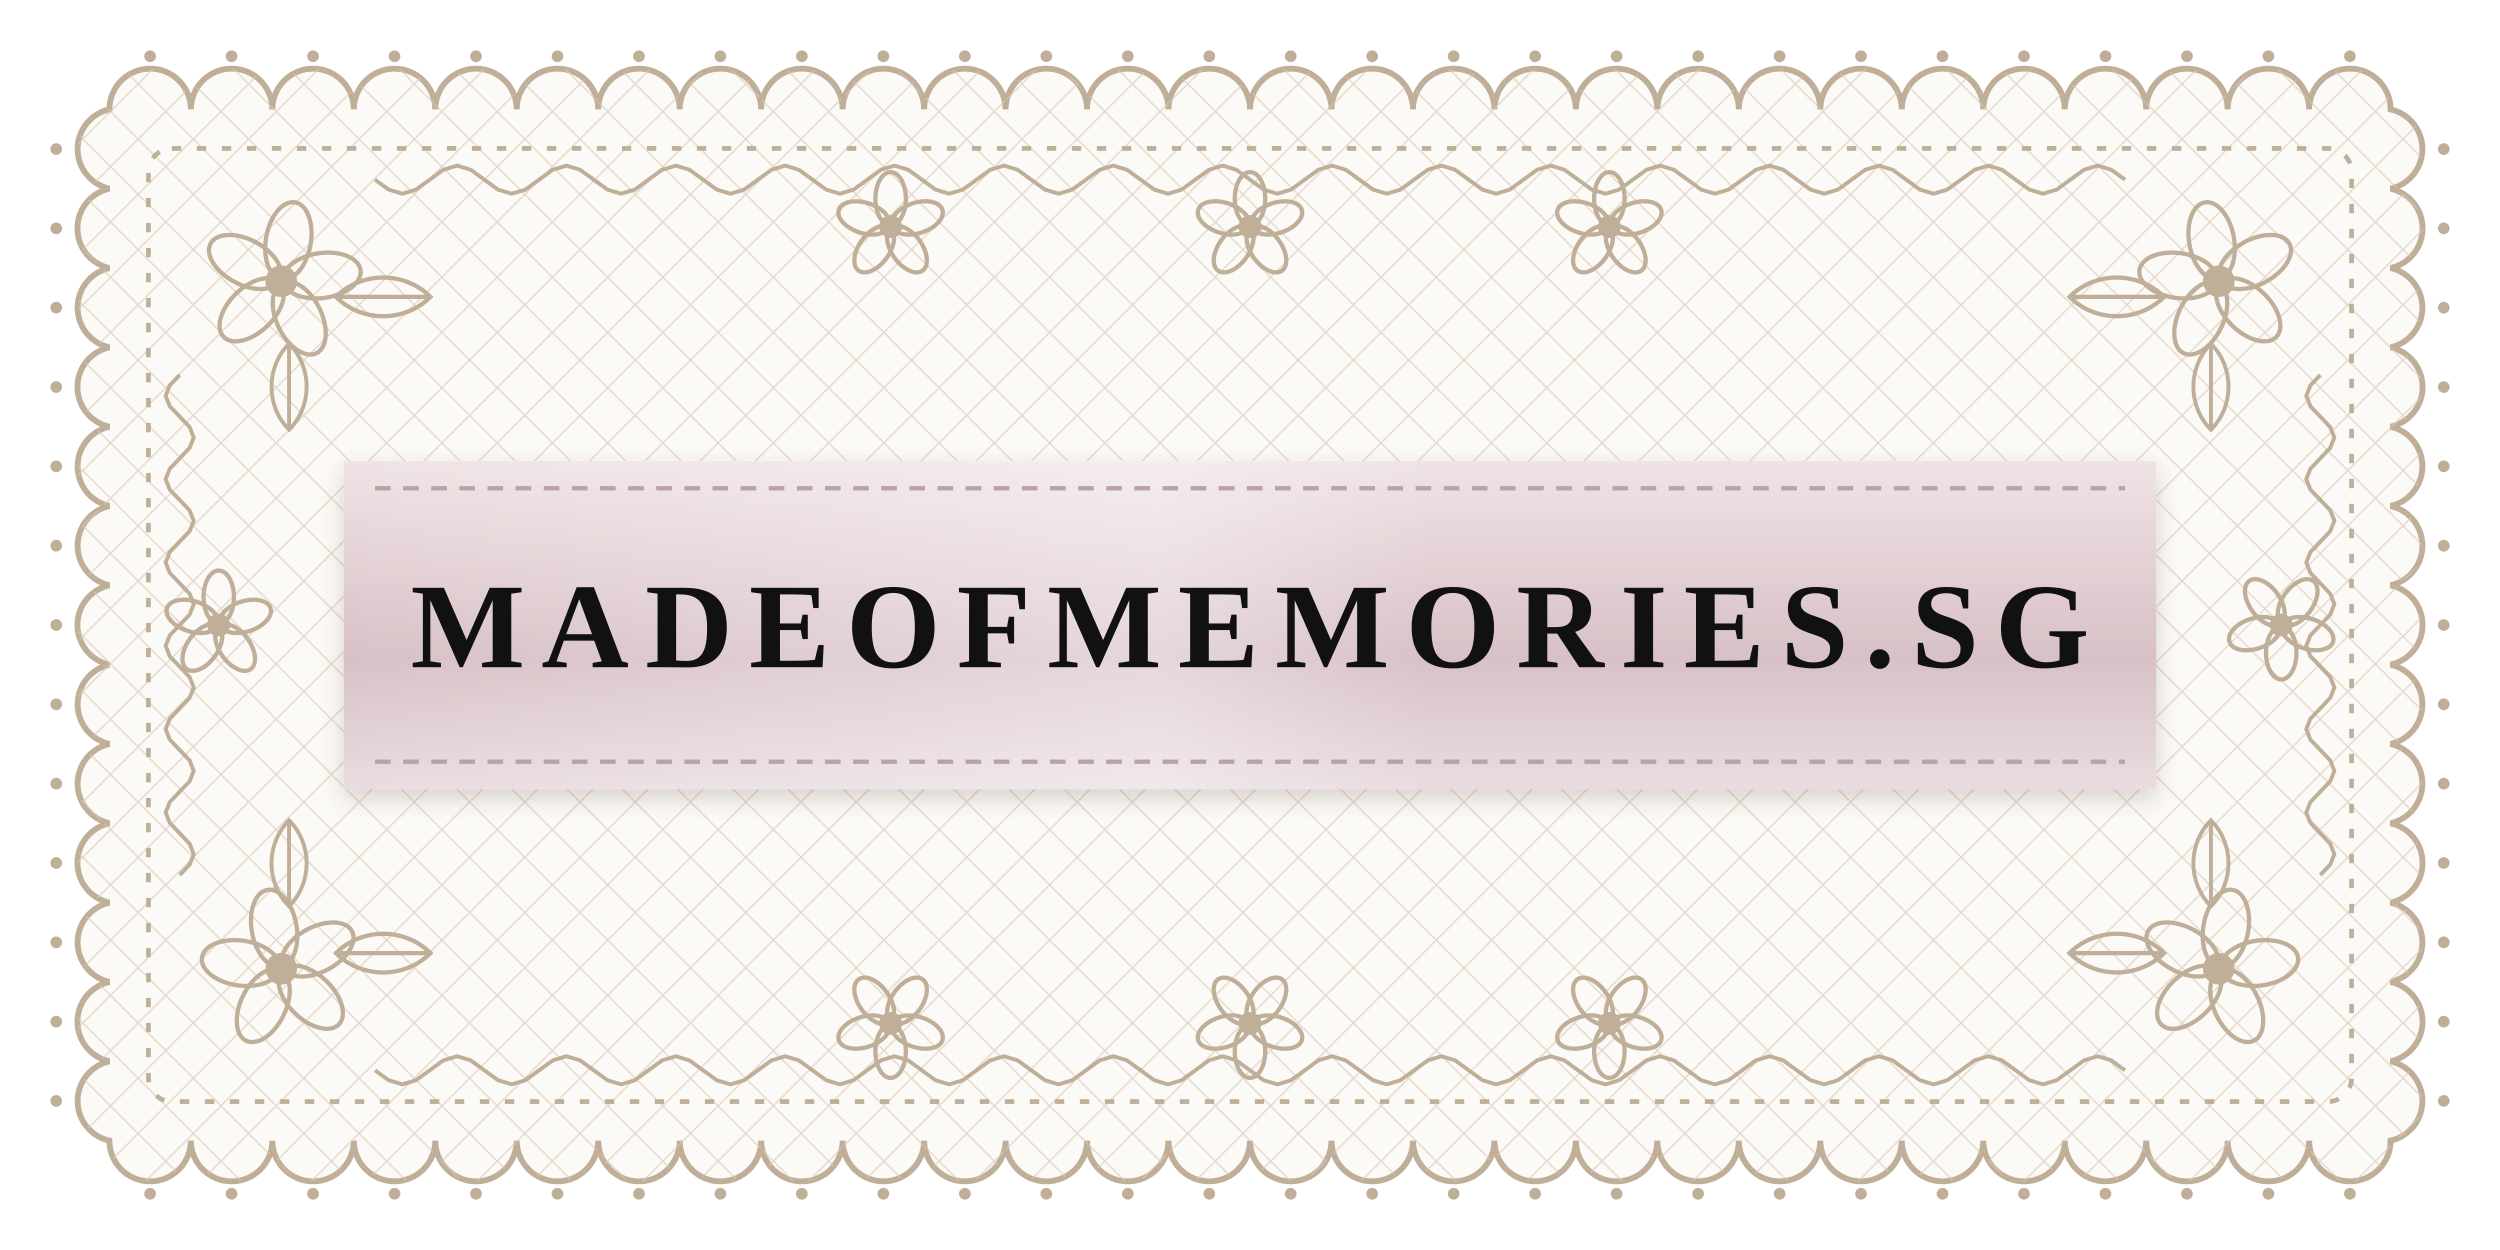
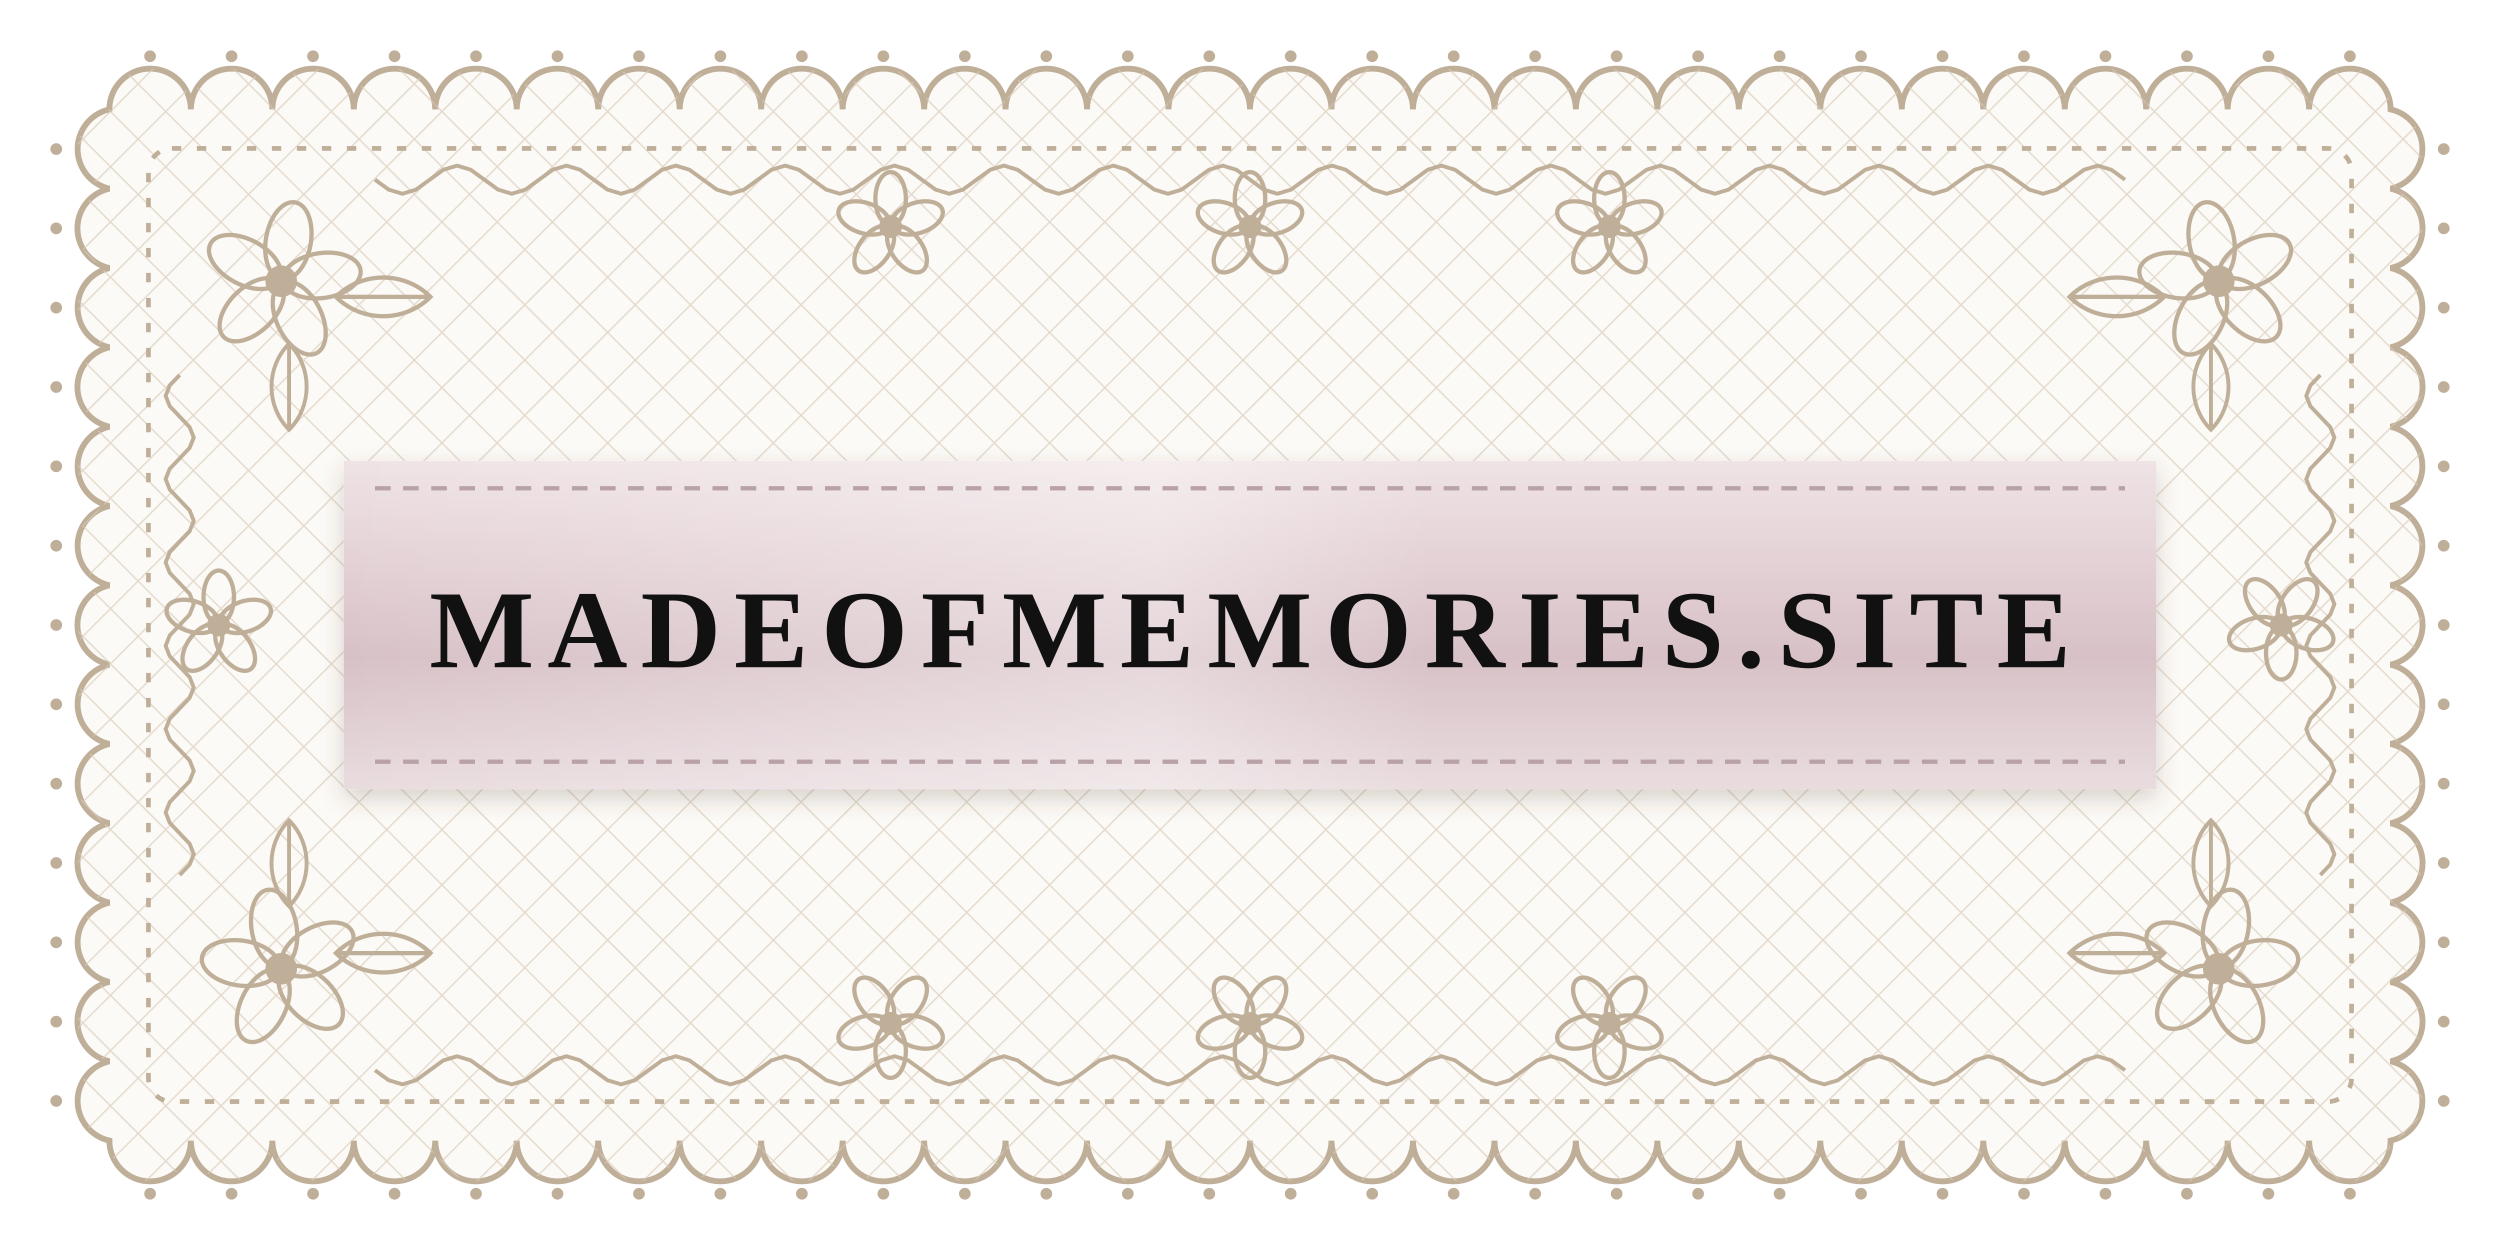
- <svg xmlns="http://www.w3.org/2000/svg" viewBox="0 0 320 160" role="img" aria-label="madeofmemories.sg">
+ <svg xmlns="http://www.w3.org/2000/svg" viewBox="0 0 320 160" role="img" aria-label="madeofmemories.site">
  <defs>
    <pattern id="mom-net" width="5" height="5" patternUnits="userSpaceOnUse" patternTransform="rotate(45)">
      <path d="M0 0H5M0 0V5" stroke="#d8cbb9" stroke-width=".35" opacity=".7" />
    </pattern>
    <linearGradient id="mom-satin" x1="0" y1="0" x2="0" y2="1">
      <stop offset="0" stop-color="#efe3e5" />
      <stop offset=".35" stop-color="#e2cfd3" />
      <stop offset=".6" stop-color="#d7c1c6" />
      <stop offset="1" stop-color="#e9dcdf" />
    </linearGradient>
    <linearGradient id="mom-sheen" x1="0" y1="0" x2="1" y2="0">
      <stop offset="0" stop-color="#fff" stop-opacity="0" />
      <stop offset=".45" stop-color="#fff" stop-opacity=".35" />
      <stop offset=".6" stop-color="#fff" stop-opacity="0" />
    </linearGradient>
    <filter id="mom-shadow" x="-10%" y="-30%" width="120%" height="160%">
      <feDropShadow dx="0" dy="1.2" stdDeviation="1.4" flood-color="#5a4636" flood-opacity=".22" />
    </filter>
  </defs>
  <path d="M14 14 A5.20 5.20 0 0 1 24.43 14.00 A5.20 5.20 0 0 1 34.86 14.00 A5.20 5.20 0 0 1 45.29 14.00 A5.20 5.20 0 0 1 55.71 14.00 A5.20 5.20 0 0 1 66.14 14.00 A5.20 5.20 0 0 1 76.57 14.00 A5.20 5.20 0 0 1 87.00 14.00 A5.20 5.20 0 0 1 97.43 14.00 A5.20 5.20 0 0 1 107.86 14.00 A5.20 5.20 0 0 1 118.29 14.00 A5.20 5.20 0 0 1 128.71 14.00 A5.20 5.20 0 0 1 139.14 14.00 A5.20 5.20 0 0 1 149.57 14.00 A5.20 5.20 0 0 1 160.00 14.00 A5.20 5.20 0 0 1 170.43 14.00 A5.20 5.20 0 0 1 180.86 14.00 A5.20 5.20 0 0 1 191.29 14.00 A5.20 5.20 0 0 1 201.71 14.00 A5.20 5.20 0 0 1 212.14 14.00 A5.20 5.20 0 0 1 222.57 14.00 A5.20 5.20 0 0 1 233.00 14.00 A5.20 5.20 0 0 1 243.43 14.00 A5.20 5.20 0 0 1 253.86 14.00 A5.20 5.20 0 0 1 264.29 14.00 A5.20 5.20 0 0 1 274.71 14.00 A5.20 5.20 0 0 1 285.14 14.00 A5.20 5.20 0 0 1 295.57 14.00 A5.20 5.20 0 0 1 306.00 14.00 A5.20 5.20 0 0 1 306.00 24.15 A5.20 5.20 0 0 1 306.00 34.31 A5.20 5.20 0 0 1 306.00 44.46 A5.20 5.20 0 0 1 306.00 54.62 A5.20 5.20 0 0 1 306.00 64.77 A5.20 5.20 0 0 1 306.00 74.92 A5.20 5.20 0 0 1 306.00 85.08 A5.20 5.20 0 0 1 306.00 95.23 A5.20 5.20 0 0 1 306.00 105.38 A5.20 5.20 0 0 1 306.00 115.54 A5.20 5.20 0 0 1 306.00 125.69 A5.20 5.20 0 0 1 306.00 135.85 A5.20 5.20 0 0 1 306.00 146.00 A5.20 5.20 0 0 1 295.57 146.00 A5.20 5.20 0 0 1 285.14 146.00 A5.20 5.20 0 0 1 274.71 146.00 A5.20 5.20 0 0 1 264.29 146.00 A5.20 5.20 0 0 1 253.86 146.00 A5.20 5.20 0 0 1 243.43 146.00 A5.20 5.20 0 0 1 233.00 146.00 A5.20 5.20 0 0 1 222.57 146.00 A5.20 5.20 0 0 1 212.14 146.00 A5.20 5.20 0 0 1 201.71 146.00 A5.20 5.20 0 0 1 191.29 146.00 A5.20 5.20 0 0 1 180.86 146.00 A5.20 5.20 0 0 1 170.43 146.00 A5.20 5.20 0 0 1 160.00 146.00 A5.20 5.20 0 0 1 149.57 146.00 A5.20 5.20 0 0 1 139.14 146.00 A5.20 5.20 0 0 1 128.71 146.00 A5.20 5.20 0 0 1 118.29 146.00 A5.20 5.20 0 0 1 107.86 146.00 A5.20 5.20 0 0 1 97.43 146.00 A5.20 5.20 0 0 1 87.00 146.00 A5.20 5.20 0 0 1 76.57 146.00 A5.20 5.20 0 0 1 66.14 146.00 A5.20 5.20 0 0 1 55.71 146.00 A5.20 5.20 0 0 1 45.29 146.00 A5.20 5.20 0 0 1 34.86 146.00 A5.20 5.20 0 0 1 24.43 146.00 A5.20 5.20 0 0 1 14.00 146.00 A5.20 5.20 0 0 1 14.00 135.85 A5.20 5.20 0 0 1 14.00 125.69 A5.20 5.20 0 0 1 14.00 115.54 A5.20 5.20 0 0 1 14.00 105.38 A5.20 5.20 0 0 1 14.00 95.23 A5.20 5.20 0 0 1 14.00 85.08 A5.20 5.20 0 0 1 14.00 74.92 A5.20 5.20 0 0 1 14.00 64.77 A5.20 5.20 0 0 1 14.00 54.62 A5.20 5.20 0 0 1 14.00 44.46 A5.20 5.20 0 0 1 14.00 34.31 A5.20 5.20 0 0 1 14.00 24.15 A5.20 5.20 0 0 1 14.00 14.00Z" fill="#fcfaf6" stroke="#bfae98" stroke-width=".75" />
  <g fill="#bfae98">
    <circle cx="19.21" cy="7.20" r=".75" />
    <circle cx="29.64" cy="7.20" r=".75" />
    <circle cx="40.07" cy="7.20" r=".75" />
    <circle cx="50.50" cy="7.20" r=".75" />
    <circle cx="60.93" cy="7.20" r=".75" />
    <circle cx="71.36" cy="7.20" r=".75" />
    <circle cx="81.79" cy="7.20" r=".75" />
    <circle cx="92.21" cy="7.20" r=".75" />
    <circle cx="102.64" cy="7.20" r=".75" />
    <circle cx="113.07" cy="7.20" r=".75" />
    <circle cx="123.50" cy="7.20" r=".75" />
    <circle cx="133.93" cy="7.20" r=".75" />
    <circle cx="144.36" cy="7.20" r=".75" />
    <circle cx="154.79" cy="7.20" r=".75" />
    <circle cx="165.21" cy="7.20" r=".75" />
    <circle cx="175.64" cy="7.20" r=".75" />
    <circle cx="186.07" cy="7.20" r=".75" />
    <circle cx="196.50" cy="7.20" r=".75" />
    <circle cx="206.93" cy="7.20" r=".75" />
    <circle cx="217.36" cy="7.20" r=".75" />
    <circle cx="227.79" cy="7.20" r=".75" />
    <circle cx="238.21" cy="7.20" r=".75" />
    <circle cx="248.64" cy="7.20" r=".75" />
    <circle cx="259.07" cy="7.20" r=".75" />
    <circle cx="269.50" cy="7.20" r=".75" />
    <circle cx="279.93" cy="7.20" r=".75" />
    <circle cx="290.36" cy="7.20" r=".75" />
    <circle cx="300.79" cy="7.20" r=".75" />
    <circle cx="312.80" cy="19.08" r=".75" />
    <circle cx="312.80" cy="29.23" r=".75" />
    <circle cx="312.80" cy="39.38" r=".75" />
    <circle cx="312.80" cy="49.54" r=".75" />
    <circle cx="312.80" cy="59.69" r=".75" />
    <circle cx="312.80" cy="69.85" r=".75" />
    <circle cx="312.80" cy="80.00" r=".75" />
    <circle cx="312.80" cy="90.15" r=".75" />
    <circle cx="312.80" cy="100.31" r=".75" />
    <circle cx="312.80" cy="110.46" r=".75" />
    <circle cx="312.80" cy="120.62" r=".75" />
    <circle cx="312.80" cy="130.77" r=".75" />
    <circle cx="312.80" cy="140.92" r=".75" />
    <circle cx="300.79" cy="152.80" r=".75" />
    <circle cx="290.36" cy="152.80" r=".75" />
    <circle cx="279.93" cy="152.80" r=".75" />
    <circle cx="269.50" cy="152.80" r=".75" />
    <circle cx="259.07" cy="152.80" r=".75" />
    <circle cx="248.64" cy="152.80" r=".75" />
    <circle cx="238.21" cy="152.80" r=".75" />
    <circle cx="227.79" cy="152.80" r=".75" />
    <circle cx="217.36" cy="152.80" r=".75" />
    <circle cx="206.93" cy="152.80" r=".75" />
    <circle cx="196.50" cy="152.80" r=".75" />
    <circle cx="186.07" cy="152.80" r=".75" />
    <circle cx="175.64" cy="152.80" r=".75" />
    <circle cx="165.21" cy="152.80" r=".75" />
    <circle cx="154.79" cy="152.80" r=".75" />
    <circle cx="144.36" cy="152.80" r=".75" />
    <circle cx="133.93" cy="152.80" r=".75" />
    <circle cx="123.50" cy="152.80" r=".75" />
    <circle cx="113.07" cy="152.80" r=".75" />
    <circle cx="102.64" cy="152.80" r=".75" />
    <circle cx="92.21" cy="152.80" r=".75" />
    <circle cx="81.79" cy="152.80" r=".75" />
    <circle cx="71.36" cy="152.80" r=".75" />
    <circle cx="60.93" cy="152.80" r=".75" />
    <circle cx="50.50" cy="152.80" r=".75" />
    <circle cx="40.07" cy="152.80" r=".75" />
    <circle cx="29.64" cy="152.80" r=".75" />
    <circle cx="19.21" cy="152.80" r=".75" />
    <circle cx="7.20" cy="140.92" r=".75" />
    <circle cx="7.20" cy="130.77" r=".75" />
    <circle cx="7.20" cy="120.62" r=".75" />
    <circle cx="7.20" cy="110.46" r=".75" />
    <circle cx="7.20" cy="100.31" r=".75" />
    <circle cx="7.20" cy="90.15" r=".75" />
    <circle cx="7.20" cy="80.00" r=".75" />
    <circle cx="7.20" cy="69.85" r=".75" />
    <circle cx="7.20" cy="59.69" r=".75" />
    <circle cx="7.20" cy="49.54" r=".75" />
    <circle cx="7.20" cy="39.38" r=".75" />
    <circle cx="7.20" cy="29.23" r=".75" />
    <circle cx="7.20" cy="19.08" r=".75" />
  </g>
  <path d="M14 14 A5.20 5.20 0 0 1 24.43 14.00 A5.20 5.20 0 0 1 34.86 14.00 A5.20 5.20 0 0 1 45.29 14.00 A5.20 5.20 0 0 1 55.71 14.00 A5.20 5.20 0 0 1 66.14 14.00 A5.20 5.20 0 0 1 76.57 14.00 A5.20 5.20 0 0 1 87.00 14.00 A5.20 5.20 0 0 1 97.43 14.00 A5.20 5.20 0 0 1 107.86 14.00 A5.20 5.20 0 0 1 118.29 14.00 A5.20 5.20 0 0 1 128.71 14.00 A5.20 5.20 0 0 1 139.14 14.00 A5.20 5.20 0 0 1 149.57 14.00 A5.20 5.20 0 0 1 160.00 14.00 A5.20 5.20 0 0 1 170.43 14.00 A5.20 5.20 0 0 1 180.86 14.00 A5.20 5.20 0 0 1 191.29 14.00 A5.20 5.20 0 0 1 201.71 14.00 A5.20 5.20 0 0 1 212.14 14.00 A5.20 5.20 0 0 1 222.57 14.00 A5.20 5.20 0 0 1 233.00 14.00 A5.20 5.20 0 0 1 243.43 14.00 A5.20 5.20 0 0 1 253.86 14.00 A5.20 5.20 0 0 1 264.29 14.00 A5.20 5.20 0 0 1 274.71 14.00 A5.20 5.20 0 0 1 285.14 14.00 A5.20 5.20 0 0 1 295.57 14.00 A5.20 5.20 0 0 1 306.00 14.00 A5.20 5.20 0 0 1 306.00 24.15 A5.20 5.20 0 0 1 306.00 34.31 A5.20 5.20 0 0 1 306.00 44.46 A5.20 5.20 0 0 1 306.00 54.62 A5.20 5.20 0 0 1 306.00 64.77 A5.20 5.20 0 0 1 306.00 74.92 A5.20 5.20 0 0 1 306.00 85.08 A5.20 5.20 0 0 1 306.00 95.23 A5.20 5.20 0 0 1 306.00 105.38 A5.20 5.20 0 0 1 306.00 115.54 A5.20 5.20 0 0 1 306.00 125.69 A5.20 5.20 0 0 1 306.00 135.85 A5.20 5.20 0 0 1 306.00 146.00 A5.20 5.20 0 0 1 295.57 146.00 A5.20 5.20 0 0 1 285.14 146.00 A5.20 5.20 0 0 1 274.71 146.00 A5.20 5.20 0 0 1 264.29 146.00 A5.20 5.20 0 0 1 253.86 146.00 A5.20 5.20 0 0 1 243.43 146.00 A5.20 5.20 0 0 1 233.00 146.00 A5.20 5.20 0 0 1 222.57 146.00 A5.20 5.20 0 0 1 212.14 146.00 A5.20 5.20 0 0 1 201.71 146.00 A5.20 5.20 0 0 1 191.29 146.00 A5.20 5.20 0 0 1 180.86 146.00 A5.20 5.20 0 0 1 170.43 146.00 A5.20 5.20 0 0 1 160.00 146.00 A5.20 5.20 0 0 1 149.57 146.00 A5.20 5.20 0 0 1 139.14 146.00 A5.20 5.20 0 0 1 128.71 146.00 A5.20 5.20 0 0 1 118.29 146.00 A5.20 5.20 0 0 1 107.86 146.00 A5.20 5.20 0 0 1 97.43 146.00 A5.20 5.20 0 0 1 87.00 146.00 A5.20 5.20 0 0 1 76.57 146.00 A5.20 5.20 0 0 1 66.14 146.00 A5.20 5.20 0 0 1 55.71 146.00 A5.20 5.20 0 0 1 45.29 146.00 A5.20 5.20 0 0 1 34.86 146.00 A5.20 5.20 0 0 1 24.43 146.00 A5.20 5.20 0 0 1 14.00 146.00 A5.20 5.20 0 0 1 14.00 135.85 A5.20 5.20 0 0 1 14.00 125.69 A5.20 5.20 0 0 1 14.00 115.54 A5.20 5.20 0 0 1 14.00 105.38 A5.20 5.20 0 0 1 14.00 95.23 A5.20 5.20 0 0 1 14.00 85.08 A5.20 5.20 0 0 1 14.00 74.92 A5.20 5.20 0 0 1 14.00 64.77 A5.20 5.20 0 0 1 14.00 54.62 A5.20 5.20 0 0 1 14.00 44.46 A5.20 5.20 0 0 1 14.00 34.31 A5.20 5.20 0 0 1 14.00 24.15 A5.20 5.20 0 0 1 14.00 14.00Z" fill="url(#mom-net)" />
  <rect x="19" y="19" width="282" height="122" rx="3" fill="none" stroke="#bfae98" stroke-width=".6" stroke-dasharray="1.2 2" />
  <path d="M48.00 23.00 L49.75 24.27 L51.50 24.80 L53.25 24.27 L55.00 23.00 L56.75 21.73 L58.50 21.20 L60.25 21.73 L62.00 23.00 L63.75 24.27 L65.50 24.80 L67.25 24.27 L69.00 23.00 L70.75 21.73 L72.50 21.20 L74.25 21.73 L76.00 23.00 L77.75 24.27 L79.50 24.80 L81.25 24.27 L83.00 23.00 L84.75 21.73 L86.50 21.20 L88.25 21.73 L90.00 23.00 L91.75 24.27 L93.50 24.80 L95.25 24.27 L97.00 23.00 L98.75 21.73 L100.50 21.20 L102.25 21.73 L104.00 23.00 L105.75 24.27 L107.50 24.80 L109.25 24.27 L111.00 23.00 L112.75 21.73 L114.50 21.20 L116.25 21.73 L118.00 23.00 L119.75 24.27 L121.50 24.80 L123.25 24.27 L125.00 23.00 L126.75 21.73 L128.50 21.20 L130.25 21.73 L132.00 23.00 L133.75 24.27 L135.50 24.80 L137.25 24.27 L139.00 23.00 L140.75 21.73 L142.50 21.20 L144.25 21.73 L146.00 23.00 L147.75 24.27 L149.50 24.80 L151.25 24.27 L153.00 23.00 L154.75 21.73 L156.50 21.20 L158.25 21.73 L160.00 23.00 L161.75 24.27 L163.50 24.80 L165.25 24.27 L167.00 23.00 L168.75 21.73 L170.50 21.20 L172.25 21.73 L174.00 23.00 L175.75 24.27 L177.50 24.80 L179.25 24.27 L181.00 23.00 L182.75 21.73 L184.50 21.20 L186.25 21.73 L188.00 23.00 L189.75 24.27 L191.50 24.80 L193.25 24.27 L195.00 23.00 L196.75 21.73 L198.50 21.20 L200.25 21.73 L202.00 23.00 L203.75 24.27 L205.50 24.80 L207.25 24.27 L209.00 23.00 L210.75 21.73 L212.50 21.20 L214.25 21.73 L216.00 23.00 L217.75 24.27 L219.50 24.80 L221.25 24.27 L223.00 23.00 L224.75 21.73 L226.50 21.20 L228.25 21.73 L230.00 23.00 L231.75 24.27 L233.50 24.80 L235.25 24.27 L237.00 23.00 L238.75 21.73 L240.50 21.20 L242.25 21.73 L244.00 23.00 L245.75 24.27 L247.50 24.80 L249.25 24.27 L251.00 23.00 L252.75 21.73 L254.50 21.20 L256.25 21.73 L258.00 23.00 L259.75 24.27 L261.50 24.80 L263.25 24.27 L265.00 23.00 L266.75 21.73 L268.50 21.20 L270.25 21.73 L272.00 23.00 M272.00 137.00 L270.25 135.73 L268.50 135.20 L266.75 135.73 L265.00 137.00 L263.25 138.27 L261.50 138.80 L259.75 138.27 L258.00 137.00 L256.25 135.73 L254.50 135.20 L252.75 135.73 L251.00 137.00 L249.25 138.27 L247.50 138.80 L245.75 138.27 L244.00 137.00 L242.25 135.73 L240.50 135.20 L238.75 135.73 L237.00 137.00 L235.25 138.27 L233.50 138.80 L231.75 138.27 L230.00 137.00 L228.25 135.73 L226.50 135.20 L224.75 135.73 L223.00 137.00 L221.25 138.27 L219.50 138.80 L217.75 138.27 L216.00 137.00 L214.25 135.73 L212.50 135.20 L210.75 135.73 L209.00 137.00 L207.25 138.27 L205.50 138.80 L203.75 138.27 L202.00 137.00 L200.25 135.73 L198.50 135.20 L196.75 135.73 L195.00 137.00 L193.25 138.27 L191.50 138.80 L189.75 138.27 L188.00 137.00 L186.25 135.73 L184.50 135.20 L182.75 135.73 L181.00 137.00 L179.25 138.27 L177.50 138.80 L175.75 138.27 L174.00 137.00 L172.25 135.73 L170.50 135.20 L168.75 135.73 L167.00 137.00 L165.25 138.27 L163.50 138.80 L161.75 138.27 L160.00 137.00 L158.25 135.73 L156.50 135.20 L154.75 135.73 L153.00 137.00 L151.25 138.27 L149.50 138.80 L147.75 138.27 L146.00 137.00 L144.25 135.73 L142.50 135.20 L140.75 135.73 L139.00 137.00 L137.25 138.27 L135.50 138.80 L133.75 138.27 L132.00 137.00 L130.25 135.73 L128.50 135.20 L126.75 135.73 L125.00 137.00 L123.25 138.27 L121.50 138.80 L119.75 138.27 L118.00 137.00 L116.25 135.73 L114.50 135.20 L112.75 135.73 L111.00 137.00 L109.25 138.27 L107.50 138.80 L105.75 138.27 L104.00 137.00 L102.25 135.73 L100.50 135.20 L98.75 135.73 L97.00 137.00 L95.25 138.27 L93.50 138.80 L91.75 138.27 L90.00 137.00 L88.25 135.73 L86.50 135.20 L84.75 135.73 L83.00 137.00 L81.25 138.27 L79.50 138.80 L77.75 138.27 L76.00 137.00 L74.25 135.73 L72.50 135.20 L70.75 135.73 L69.00 137.00 L67.25 138.27 L65.50 138.80 L63.75 138.27 L62.00 137.00 L60.25 135.73 L58.50 135.20 L56.75 135.73 L55.00 137.00 L53.25 138.27 L51.50 138.80 L49.75 138.27 L48.00 137.00 M23.00 48.00 L21.73 49.33 L21.20 50.67 L21.73 52.00 L23.00 53.33 L24.27 54.67 L24.80 56.00 L24.27 57.33 L23.00 58.67 L21.73 60.00 L21.20 61.33 L21.73 62.67 L23.00 64.00 L24.27 65.33 L24.80 66.67 L24.27 68.00 L23.00 69.33 L21.73 70.67 L21.20 72.00 L21.73 73.33 L23.00 74.67 L24.27 76.00 L24.80 77.33 L24.27 78.67 L23.00 80.00 L21.73 81.33 L21.20 82.67 L21.73 84.00 L23.00 85.33 L24.27 86.67 L24.80 88.00 L24.27 89.33 L23.00 90.67 L21.73 92.00 L21.20 93.33 L21.73 94.67 L23.00 96.00 L24.27 97.33 L24.80 98.67 L24.27 100.00 L23.00 101.33 L21.73 102.67 L21.20 104.00 L21.73 105.33 L23.00 106.67 L24.27 108.00 L24.80 109.33 L24.27 110.67 L23.00 112.00 M297.00 112.00 L298.27 110.67 L298.80 109.33 L298.27 108.00 L297.00 106.67 L295.73 105.33 L295.20 104.00 L295.73 102.67 L297.00 101.33 L298.27 100.00 L298.80 98.67 L298.27 97.33 L297.00 96.00 L295.73 94.67 L295.20 93.33 L295.73 92.00 L297.00 90.67 L298.27 89.33 L298.80 88.00 L298.27 86.67 L297.00 85.33 L295.73 84.00 L295.20 82.67 L295.73 81.33 L297.00 80.00 L298.27 78.67 L298.80 77.33 L298.27 76.00 L297.00 74.67 L295.73 73.33 L295.20 72.00 L295.73 70.67 L297.00 69.33 L298.27 68.00 L298.80 66.67 L298.27 65.33 L297.00 64.00 L295.73 62.67 L295.20 61.33 L295.73 60.00 L297.00 58.67 L298.27 57.33 L298.80 56.00 L298.27 54.67 L297.00 53.33 L295.73 52.00 L295.20 50.67 L295.73 49.33 L297.00 48.00" fill="none" stroke="#bfae98" stroke-width=".5" />
  <g fill="none" stroke="#bfae98" stroke-width=".55">
    <ellipse cx="36" cy="30.75" rx="2.88" ry="5.00" transform="rotate(10 36 36)" />
    <ellipse cx="36" cy="30.75" rx="2.88" ry="5.00" transform="rotate(82 36 36)" />
    <ellipse cx="36" cy="30.75" rx="2.88" ry="5.00" transform="rotate(154 36 36)" />
    <ellipse cx="36" cy="30.75" rx="2.88" ry="5.00" transform="rotate(226 36 36)" />
    <ellipse cx="36" cy="30.75" rx="2.88" ry="5.00" transform="rotate(298 36 36)" />
    <circle cx="36" cy="36" r="1.75" fill="#bfae98" />
  </g>
  <path d="M0 0C3 -3 8 -3 11 0C8 3 3 3 0 0Z M0 0L11 0" transform="translate(43 38) rotate(0) scale(1.1)" fill="none" stroke="#bfae98" stroke-width=".5" />
  <path d="M0 0C3 -3 8 -3 11 0C8 3 3 3 0 0Z M0 0L11 0" transform="translate(37 44) rotate(90) scale(1.0)" fill="none" stroke="#bfae98" stroke-width=".5" />
  <g fill="none" stroke="#bfae98" stroke-width=".55">
    <ellipse cx="284" cy="30.75" rx="2.88" ry="5.00" transform="rotate(-10 284 36)" />
    <ellipse cx="284" cy="30.75" rx="2.88" ry="5.00" transform="rotate(62 284 36)" />
    <ellipse cx="284" cy="30.75" rx="2.88" ry="5.00" transform="rotate(134 284 36)" />
    <ellipse cx="284" cy="30.75" rx="2.88" ry="5.00" transform="rotate(206 284 36)" />
    <ellipse cx="284" cy="30.75" rx="2.88" ry="5.00" transform="rotate(278 284 36)" />
    <circle cx="284" cy="36" r="1.75" fill="#bfae98" />
  </g>
  <path d="M0 0C3 -3 8 -3 11 0C8 3 3 3 0 0Z M0 0L11 0" transform="translate(277 38) rotate(180) scale(1.1)" fill="none" stroke="#bfae98" stroke-width=".5" />
  <path d="M0 0C3 -3 8 -3 11 0C8 3 3 3 0 0Z M0 0L11 0" transform="translate(283 44) rotate(90) scale(1.0)" fill="none" stroke="#bfae98" stroke-width=".5" />
  <g fill="none" stroke="#bfae98" stroke-width=".55">
    <ellipse cx="36" cy="118.75" rx="2.88" ry="5.00" transform="rotate(-10 36 124)" />
    <ellipse cx="36" cy="118.75" rx="2.88" ry="5.00" transform="rotate(62 36 124)" />
    <ellipse cx="36" cy="118.75" rx="2.88" ry="5.00" transform="rotate(134 36 124)" />
    <ellipse cx="36" cy="118.75" rx="2.88" ry="5.00" transform="rotate(206 36 124)" />
    <ellipse cx="36" cy="118.75" rx="2.88" ry="5.00" transform="rotate(278 36 124)" />
    <circle cx="36" cy="124" r="1.75" fill="#bfae98" />
  </g>
  <path d="M0 0C3 -3 8 -3 11 0C8 3 3 3 0 0Z M0 0L11 0" transform="translate(43 122) rotate(0) scale(1.1)" fill="none" stroke="#bfae98" stroke-width=".5" />
  <path d="M0 0C3 -3 8 -3 11 0C8 3 3 3 0 0Z M0 0L11 0" transform="translate(37 116) rotate(-90) scale(1.0)" fill="none" stroke="#bfae98" stroke-width=".5" />
  <g fill="none" stroke="#bfae98" stroke-width=".55">
    <ellipse cx="284" cy="118.75" rx="2.88" ry="5.00" transform="rotate(10 284 124)" />
    <ellipse cx="284" cy="118.75" rx="2.88" ry="5.00" transform="rotate(82 284 124)" />
    <ellipse cx="284" cy="118.75" rx="2.88" ry="5.00" transform="rotate(154 284 124)" />
    <ellipse cx="284" cy="118.75" rx="2.88" ry="5.00" transform="rotate(226 284 124)" />
    <ellipse cx="284" cy="118.75" rx="2.88" ry="5.00" transform="rotate(298 284 124)" />
    <circle cx="284" cy="124" r="1.75" fill="#bfae98" />
  </g>
  <path d="M0 0C3 -3 8 -3 11 0C8 3 3 3 0 0Z M0 0L11 0" transform="translate(277 122) rotate(180) scale(1.1)" fill="none" stroke="#bfae98" stroke-width=".5" />
  <path d="M0 0C3 -3 8 -3 11 0C8 3 3 3 0 0Z M0 0L11 0" transform="translate(283 116) rotate(-90) scale(1.0)" fill="none" stroke="#bfae98" stroke-width=".5" />
  <g fill="none" stroke="#bfae98" stroke-width=".55">
    <ellipse cx="114.0" cy="25.43" rx="1.95" ry="3.40" transform="rotate(0 114.0 29)" />
    <ellipse cx="114.0" cy="25.43" rx="1.95" ry="3.40" transform="rotate(72 114.0 29)" />
    <ellipse cx="114.0" cy="25.43" rx="1.95" ry="3.40" transform="rotate(144 114.0 29)" />
    <ellipse cx="114.0" cy="25.43" rx="1.95" ry="3.40" transform="rotate(216 114.0 29)" />
    <ellipse cx="114.0" cy="25.43" rx="1.95" ry="3.40" transform="rotate(288 114.0 29)" />
    <circle cx="114.0" cy="29" r="1.19" fill="#bfae98" />
  </g>
  <g fill="none" stroke="#bfae98" stroke-width=".55">
    <ellipse cx="114.0" cy="127.43" rx="1.95" ry="3.40" transform="rotate(36 114.0 131)" />
    <ellipse cx="114.0" cy="127.43" rx="1.95" ry="3.40" transform="rotate(108 114.0 131)" />
    <ellipse cx="114.0" cy="127.43" rx="1.95" ry="3.40" transform="rotate(180 114.0 131)" />
    <ellipse cx="114.0" cy="127.43" rx="1.95" ry="3.40" transform="rotate(252 114.0 131)" />
    <ellipse cx="114.0" cy="127.43" rx="1.95" ry="3.40" transform="rotate(324 114.0 131)" />
    <circle cx="114.0" cy="131" r="1.19" fill="#bfae98" />
  </g>
  <g fill="none" stroke="#bfae98" stroke-width=".55">
    <ellipse cx="160.0" cy="25.43" rx="1.95" ry="3.40" transform="rotate(0 160.0 29)" />
    <ellipse cx="160.0" cy="25.43" rx="1.95" ry="3.40" transform="rotate(72 160.0 29)" />
    <ellipse cx="160.0" cy="25.43" rx="1.95" ry="3.40" transform="rotate(144 160.0 29)" />
    <ellipse cx="160.0" cy="25.43" rx="1.95" ry="3.40" transform="rotate(216 160.0 29)" />
    <ellipse cx="160.0" cy="25.43" rx="1.95" ry="3.40" transform="rotate(288 160.0 29)" />
    <circle cx="160.0" cy="29" r="1.19" fill="#bfae98" />
  </g>
  <g fill="none" stroke="#bfae98" stroke-width=".55">
    <ellipse cx="160.0" cy="127.43" rx="1.95" ry="3.40" transform="rotate(36 160.0 131)" />
    <ellipse cx="160.0" cy="127.43" rx="1.95" ry="3.40" transform="rotate(108 160.0 131)" />
    <ellipse cx="160.0" cy="127.43" rx="1.95" ry="3.40" transform="rotate(180 160.0 131)" />
    <ellipse cx="160.0" cy="127.43" rx="1.95" ry="3.40" transform="rotate(252 160.0 131)" />
    <ellipse cx="160.0" cy="127.43" rx="1.95" ry="3.40" transform="rotate(324 160.0 131)" />
    <circle cx="160.0" cy="131" r="1.19" fill="#bfae98" />
  </g>
  <g fill="none" stroke="#bfae98" stroke-width=".55">
    <ellipse cx="206.0" cy="25.43" rx="1.95" ry="3.40" transform="rotate(0 206.0 29)" />
    <ellipse cx="206.0" cy="25.43" rx="1.95" ry="3.40" transform="rotate(72 206.0 29)" />
    <ellipse cx="206.0" cy="25.43" rx="1.95" ry="3.40" transform="rotate(144 206.0 29)" />
    <ellipse cx="206.0" cy="25.43" rx="1.95" ry="3.40" transform="rotate(216 206.0 29)" />
    <ellipse cx="206.0" cy="25.43" rx="1.95" ry="3.40" transform="rotate(288 206.0 29)" />
    <circle cx="206.0" cy="29" r="1.19" fill="#bfae98" />
  </g>
  <g fill="none" stroke="#bfae98" stroke-width=".55">
    <ellipse cx="206.0" cy="127.43" rx="1.95" ry="3.40" transform="rotate(36 206.0 131)" />
    <ellipse cx="206.0" cy="127.43" rx="1.95" ry="3.40" transform="rotate(108 206.0 131)" />
    <ellipse cx="206.0" cy="127.43" rx="1.95" ry="3.40" transform="rotate(180 206.0 131)" />
    <ellipse cx="206.0" cy="127.43" rx="1.95" ry="3.40" transform="rotate(252 206.0 131)" />
    <ellipse cx="206.0" cy="127.43" rx="1.95" ry="3.40" transform="rotate(324 206.0 131)" />
    <circle cx="206.0" cy="131" r="1.19" fill="#bfae98" />
  </g>
  <g fill="none" stroke="#bfae98" stroke-width=".55">
    <ellipse cx="28" cy="76.43" rx="1.95" ry="3.40" transform="rotate(0 28 80.0)" />
    <ellipse cx="28" cy="76.43" rx="1.95" ry="3.40" transform="rotate(72 28 80.0)" />
    <ellipse cx="28" cy="76.43" rx="1.95" ry="3.40" transform="rotate(144 28 80.0)" />
    <ellipse cx="28" cy="76.43" rx="1.95" ry="3.40" transform="rotate(216 28 80.0)" />
    <ellipse cx="28" cy="76.43" rx="1.95" ry="3.40" transform="rotate(288 28 80.0)" />
    <circle cx="28" cy="80.0" r="1.19" fill="#bfae98" />
  </g>
  <g fill="none" stroke="#bfae98" stroke-width=".55">
    <ellipse cx="292" cy="76.43" rx="1.95" ry="3.40" transform="rotate(36 292 80.0)" />
    <ellipse cx="292" cy="76.43" rx="1.95" ry="3.40" transform="rotate(108 292 80.0)" />
    <ellipse cx="292" cy="76.43" rx="1.95" ry="3.40" transform="rotate(180 292 80.0)" />
    <ellipse cx="292" cy="76.43" rx="1.95" ry="3.40" transform="rotate(252 292 80.0)" />
    <ellipse cx="292" cy="76.43" rx="1.95" ry="3.40" transform="rotate(324 292 80.0)" />
    <circle cx="292" cy="80.0" r="1.19" fill="#bfae98" />
  </g>
  <g filter="url(#mom-shadow)">
    <rect x="44" y="59.0" width="232" height="42" fill="url(#mom-satin)" />
    <rect x="44" y="59.0" width="232" height="42" fill="url(#mom-sheen)" />
    <path d="M48 62.5H272M48 97.5H272" stroke="#b9a1a8" stroke-width=".55" stroke-dasharray="2 1.6" />
  </g>
-   <text x="160.0" y="85.4" text-anchor="middle" font-family="'Cormorant Garamond', Georgia, 'Times New Roman', serif" font-weight="600" font-size="15.5" letter-spacing="2.1" fill="#111">MADEOFMEMORIES.SG</text>
+   <text x="160.0" y="85.4" text-anchor="middle" font-family="'Cormorant Garamond', Georgia, 'Times New Roman', serif" font-weight="600" font-size="14.2" letter-spacing="1.7" fill="#111">MADEOFMEMORIES.SITE</text>
</svg>
